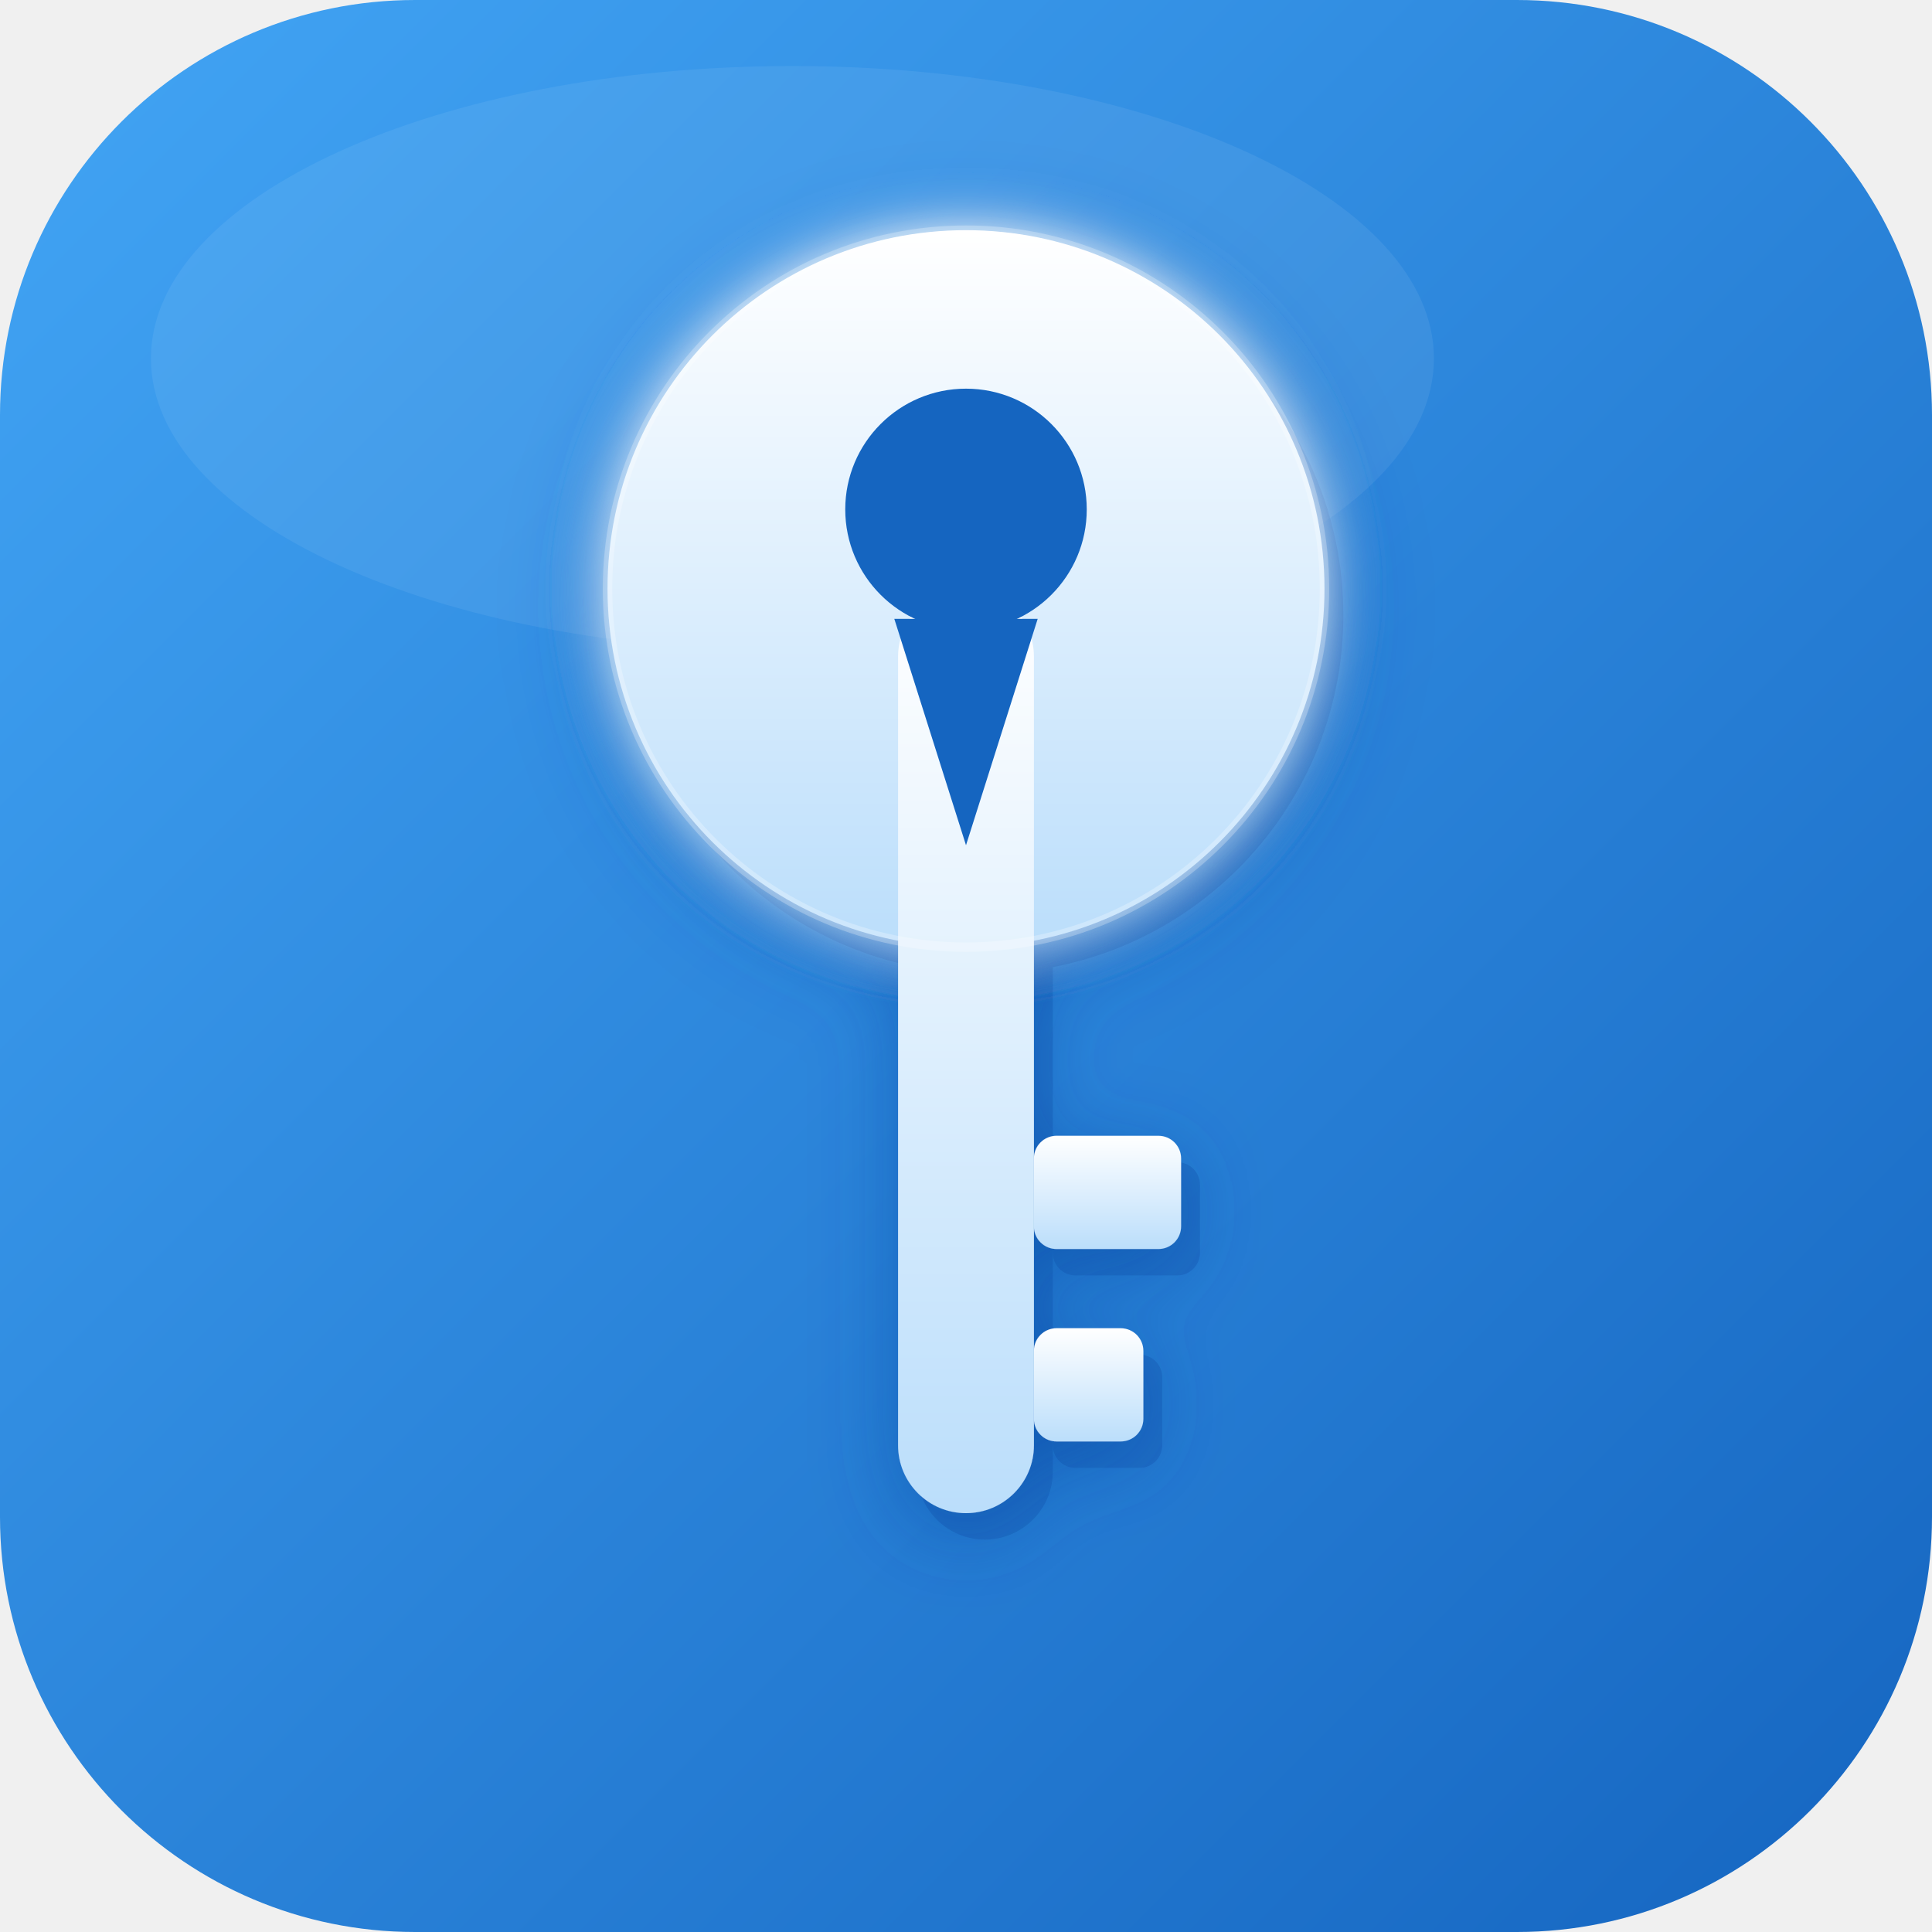
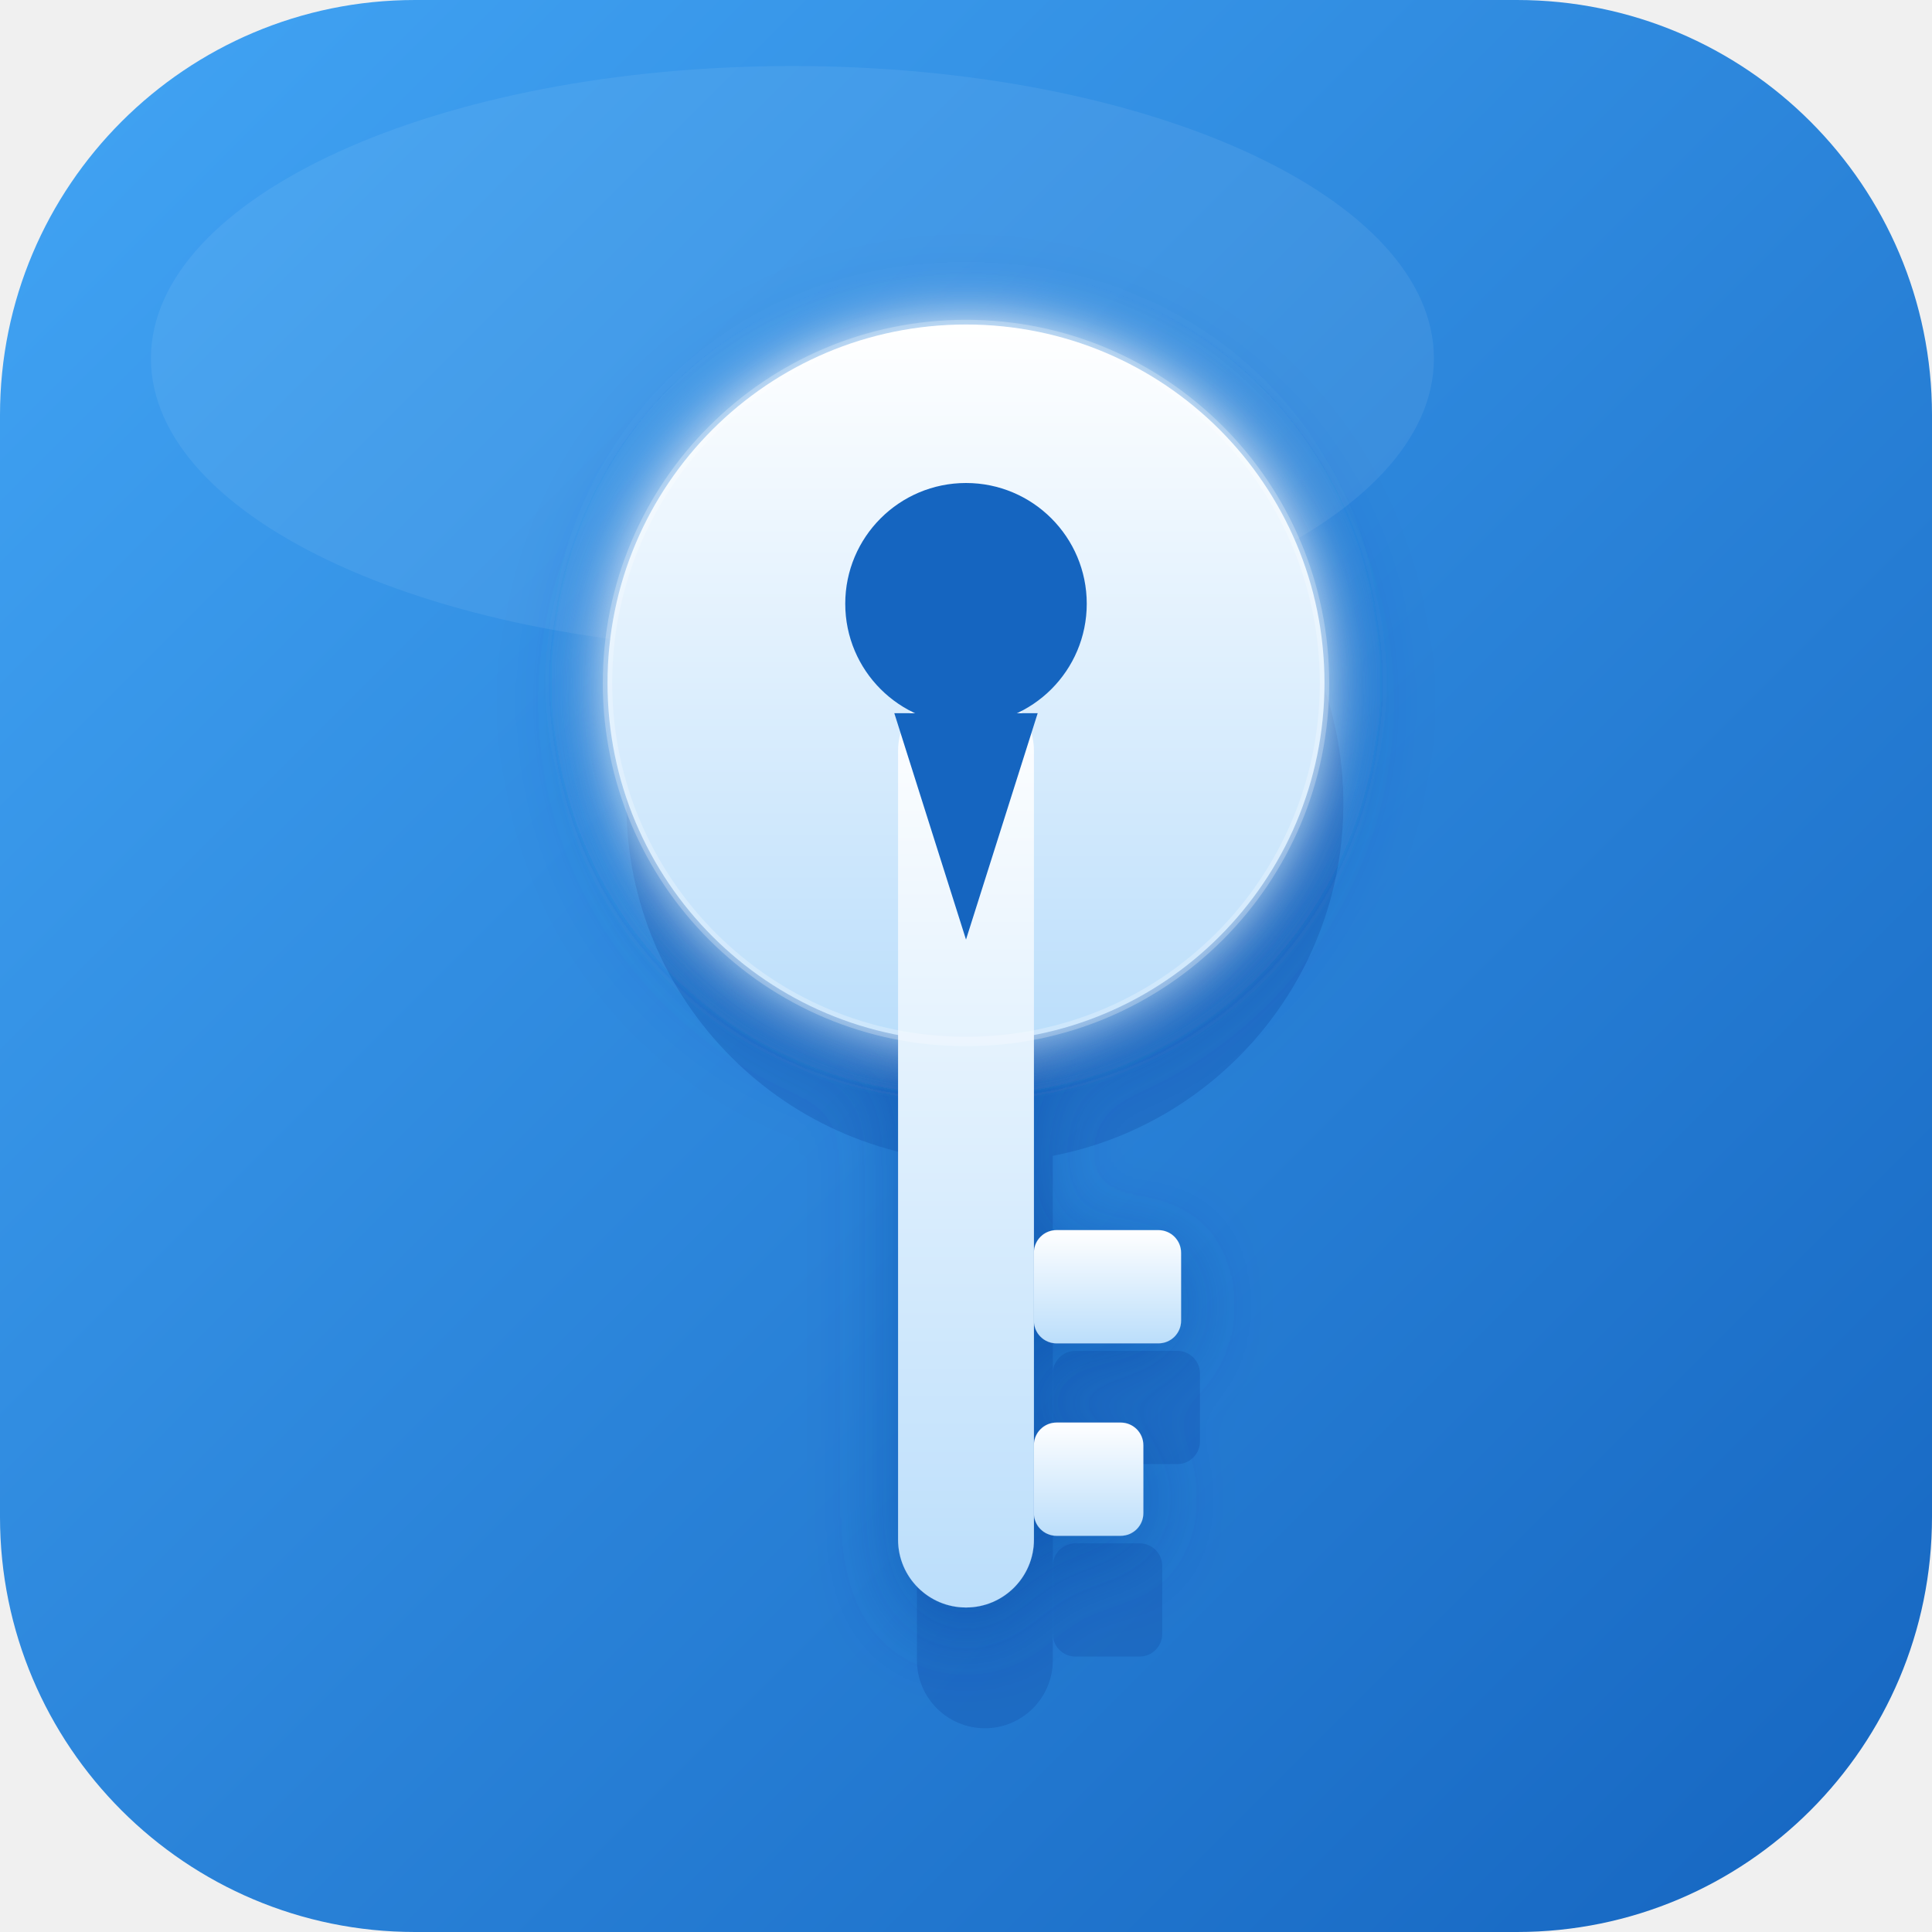
<svg xmlns="http://www.w3.org/2000/svg" viewBox="0 0 1024 1024" width="1024" height="1024">
  <defs>
    <linearGradient id="bg" x1="0" y1="0" x2="1" y2="1">
      <stop offset="0%" stop-color="#42A5F5" />
      <stop offset="100%" stop-color="#1565C0" />
    </linearGradient>
    <linearGradient id="key_grad" x1="0.5" y1="0" x2="0.5" y2="1">
      <stop offset="0%" stop-color="#FFFFFF" />
      <stop offset="100%" stop-color="#BBDEFB" />
    </linearGradient>
    <filter id="glow" x="-25%" y="-25%" width="150%" height="150%">
      <feGaussianBlur in="SourceGraphic" stdDeviation="14" result="blur" />
      <feMerge>
        <feMergeNode in="blur" />
        <feMergeNode in="SourceGraphic" />
      </feMerge>
    </filter>
    <filter id="shadow" x="-20%" y="-20%" width="140%" height="140%">
      <feDropShadow dx="0" dy="10" stdDeviation="22" flood-color="#0D47A1" flood-opacity="0.45" />
    </filter>
  </defs>
  <rect width="1024" height="1024" rx="220" fill="url(#bg)" />
  <ellipse cx="420" cy="190" rx="340" ry="155" fill="white" opacity="0.07" />
-   <g transform="translate(10,14)" opacity="0.28">
-     <circle cx="512" cy="312" r="190" fill="#0D47A1" />
-     <rect x="476" y="312" width="72" height="490" rx="36" fill="#0D47A1" />
-     <rect x="548" y="602" width="78" height="60" rx="12" fill="#0D47A1" />
-     <rect x="548" y="704" width="58" height="60" rx="12" fill="#0D47A1" />
+   <g transform="translate(10,64)" opacity="0.28">
+     <circle cx="512" cy="362" r="190" fill="#0D47A1" />
+     <rect x="476" y="362" width="72" height="490" rx="36" fill="#0D47A1" />
+     <rect x="548" y="652" width="78" height="60" rx="12" fill="#0D47A1" />
+     <rect x="548" y="754" width="58" height="60" rx="12" fill="#0D47A1" />
  </g>
  <g filter="url(#shadow)">
-     <circle cx="512" cy="312" r="190" fill="url(#key_grad)" filter="url(#glow)" />
-     <rect x="476" y="312" width="72" height="490" rx="36" fill="url(#key_grad)" />
-     <rect x="548" y="602" width="78" height="60" rx="12" fill="url(#key_grad)" />
-     <rect x="548" y="704" width="58" height="60" rx="12" fill="url(#key_grad)" />
+     <circle cx="512" cy="362" r="190" fill="url(#key_grad)" filter="url(#glow)" />
+     <rect x="476" y="362" width="72" height="490" rx="36" fill="url(#key_grad)" />
+     <rect x="548" y="652" width="78" height="60" rx="12" fill="url(#key_grad)" />
+     <rect x="548" y="754" width="58" height="60" rx="12" fill="url(#key_grad)" />
  </g>
-   <circle cx="512" cy="270" r="64" fill="#1565C0" />
-   <polygon points="474,328 550,328 512,448" fill="#1565C0" />
-   <circle cx="512" cy="312" r="190" fill="none" stroke="white" stroke-width="5" opacity="0.25" />
+   <circle cx="512" cy="320" r="64" fill="#1565C0" />
+   <polygon points="474,378 550,378 512,498" fill="#1565C0" />
+   <circle cx="512" cy="362" r="190" fill="none" stroke="white" stroke-width="5" opacity="0.25" />
</svg>
